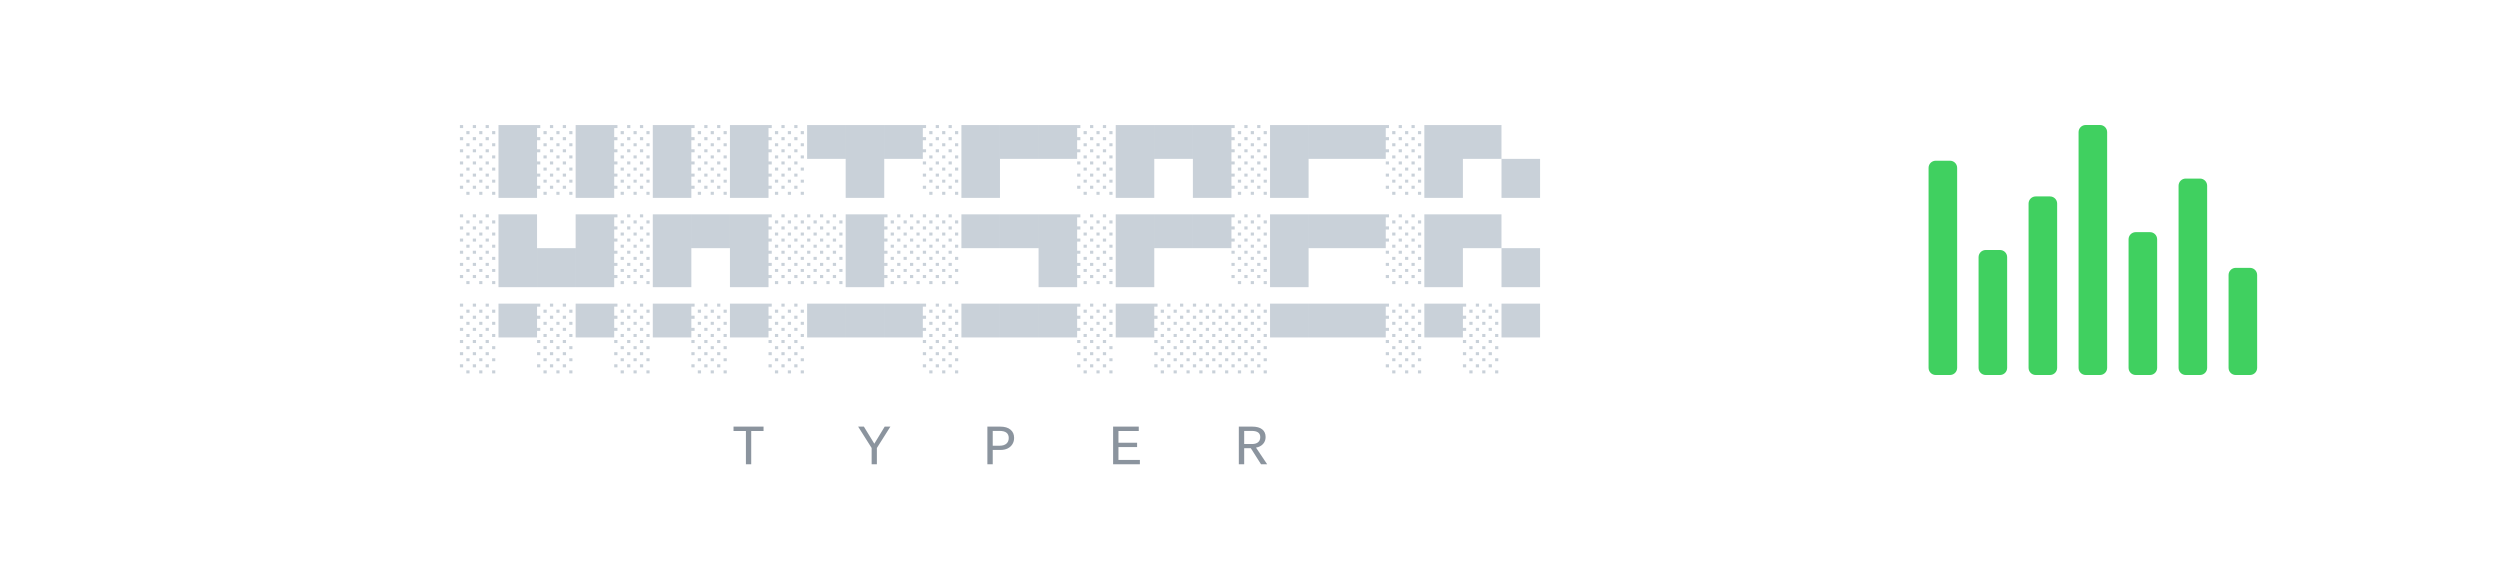
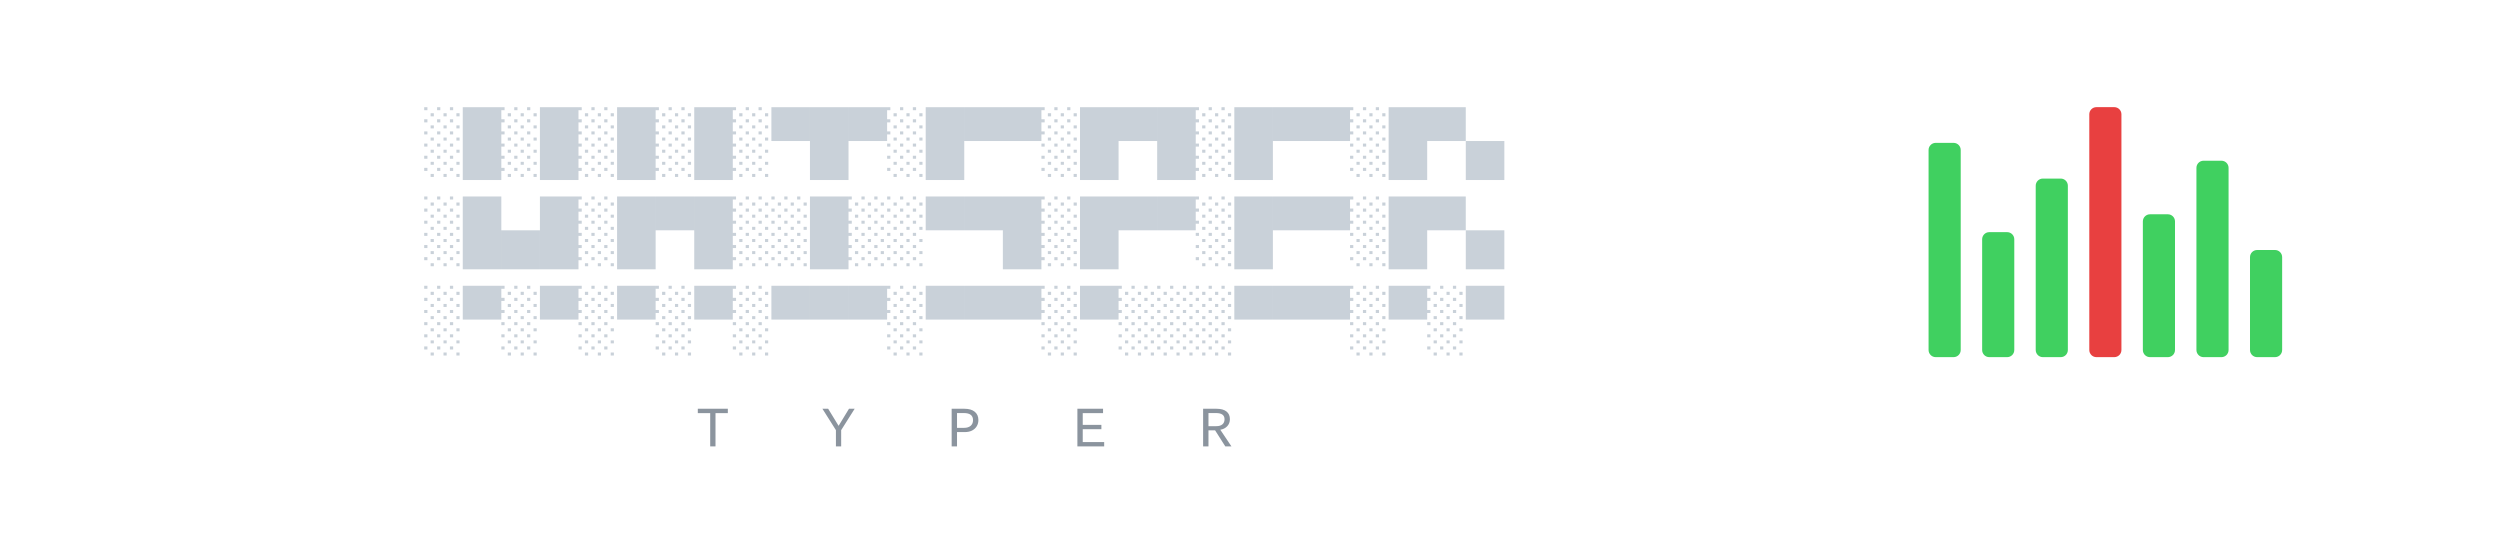
- <svg xmlns="http://www.w3.org/2000/svg" viewBox="0 0 700 160">
-   <style>
-     text { font-family: 'Courier New', monospace; fill: #c9d1d9; }
-     .art { font-size: 18px; }
-     .typer { font-size: 16px; letter-spacing: 8px; fill: #8b949e; }
-     .bar { fill: #40d060; rx: 2; }
-     @keyframes eq1 { 0%,100%{height:60px;y:45px} 50%{height:25px;y:80px} }
-     @keyframes eq2 { 0%,100%{height:35px;y:70px} 50%{height:75px;y:30px} }
-     @keyframes eq3 { 0%,100%{height:50px;y:55px} 50%{height:20px;y:85px} }
-     @keyframes eq4 { 0%,100%{height:70px;y:35px} 50%{height:30px;y:75px} }
-     @keyframes eq5 { 0%,100%{height:40px;y:65px} 50%{height:65px;y:40px} }
-     @keyframes eq6 { 0%,100%{height:55px;y:50px} 50%{height:25px;y:80px} }
-     @keyframes eq7 { 0%,100%{height:30px;y:75px} 50%{height:55px;y:50px} }
-     .b1 { animation: eq1 1.2s ease-in-out infinite; }
-     .b2 { animation: eq2 0.9s ease-in-out infinite; }
-     .b3 { animation: eq3 1.5s ease-in-out infinite; }
-     .b4 { animation: eq4 0.7s ease-in-out infinite; }
-     .b5 { animation: eq5 1.1s ease-in-out infinite; }
-     .b6 { animation: eq6 0.8s ease-in-out infinite; }
-     .b7 { animation: eq7 1.3s ease-in-out infinite; }
-   </style>
-   <text class="art" x="280" y="50" text-anchor="middle">░█░█░█░█░▀█▀░█▀▀░█▀█░█▀▀░█▀▄</text>
-   <text class="art" x="280" y="75" text-anchor="middle">░█▄█░█▀█░░█░░▀▀█░█▀▀░█▀▀░█▀▄</text>
-   <text class="art" x="280" y="100" text-anchor="middle">░▀░▀░▀░▀░▀▀▀░▀▀▀░▀░░░▀▀▀░▀░▀</text>
-   <text class="typer" x="280" y="130" text-anchor="middle">T Y P E R</text>
-   <rect class="bar b1" x="540" y="45" width="8" height="60" rx="2" />
-   <rect class="bar b2" x="554" y="70" width="8" height="35" rx="2" />
-   <rect class="bar b3" x="568" y="55" width="8" height="50" rx="2" />
-   <rect class="bar b4" x="582" y="35" width="8" height="70" rx="2" />
-   <rect class="bar b5" x="596" y="65" width="8" height="40" rx="2" />
-   <rect class="bar b6" x="610" y="50" width="8" height="55" rx="2" />
-   <rect class="bar b7" x="624" y="75" width="8" height="30" rx="2" />
+ <svg xmlns="http://www.w3.org/2000/svg" viewBox="0 0 700 150">
+   <text font-family="'Courier New',monospace" font-size="18" fill="#c9d1d9" text-anchor="middle" x="270" y="45">░█░█░█░█░▀█▀░█▀▀░█▀█░█▀▀░█▀▄</text>
+   <text font-family="'Courier New',monospace" font-size="18" fill="#c9d1d9" text-anchor="middle" x="270" y="70">░█▄█░█▀█░░█░░▀▀█░█▀▀░█▀▀░█▀▄</text>
+   <text font-family="'Courier New',monospace" font-size="18" fill="#c9d1d9" text-anchor="middle" x="270" y="95">░▀░▀░▀░▀░▀▀▀░▀▀▀░▀░░░▀▀▀░▀░▀</text>
+   <text font-family="'Courier New',monospace" font-size="16" fill="#8b949e" text-anchor="middle" letter-spacing="8" x="270" y="125">T Y P E R</text>
+   <g transform="translate(540,10)">
+     <rect x="0" width="9" rx="2" fill="#40d060" y="30" height="60">
+       <animate attributeName="height" values="60;25;60" dur="1.2s" repeatCount="indefinite" />
+       <animate attributeName="y" values="30;65;30" dur="1.2s" repeatCount="indefinite" />
+     </rect>
+     <rect x="15" width="9" rx="2" fill="#40d060" y="55" height="35">
+       <animate attributeName="height" values="35;75;35" dur="0.9s" repeatCount="indefinite" />
+       <animate attributeName="y" values="55;15;55" dur="0.9s" repeatCount="indefinite" />
+     </rect>
+     <rect x="30" width="9" rx="2" fill="#40d060" y="40" height="50">
+       <animate attributeName="height" values="50;20;50" dur="1.5s" repeatCount="indefinite" />
+       <animate attributeName="y" values="40;70;40" dur="1.5s" repeatCount="indefinite" />
+     </rect>
+     <rect x="45" width="9" rx="2" fill="#e84040" y="20" height="70">
+       <animate attributeName="height" values="70;30;70" dur="0.7s" repeatCount="indefinite" />
+       <animate attributeName="y" values="20;60;20" dur="0.7s" repeatCount="indefinite" />
+     </rect>
+     <rect x="60" width="9" rx="2" fill="#40d060" y="50" height="40">
+       <animate attributeName="height" values="40;65;40" dur="1.1s" repeatCount="indefinite" />
+       <animate attributeName="y" values="50;25;50" dur="1.1s" repeatCount="indefinite" />
+     </rect>
+     <rect x="75" width="9" rx="2" fill="#40d060" y="35" height="55">
+       <animate attributeName="height" values="55;25;55" dur="0.8s" repeatCount="indefinite" />
+       <animate attributeName="y" values="35;65;35" dur="0.8s" repeatCount="indefinite" />
+     </rect>
+     <rect x="90" width="9" rx="2" fill="#40d060" y="60" height="30">
+       <animate attributeName="height" values="30;55;30" dur="1.3s" repeatCount="indefinite" />
+       <animate attributeName="y" values="60;35;60" dur="1.3s" repeatCount="indefinite" />
+     </rect>
+   </g>
</svg>
